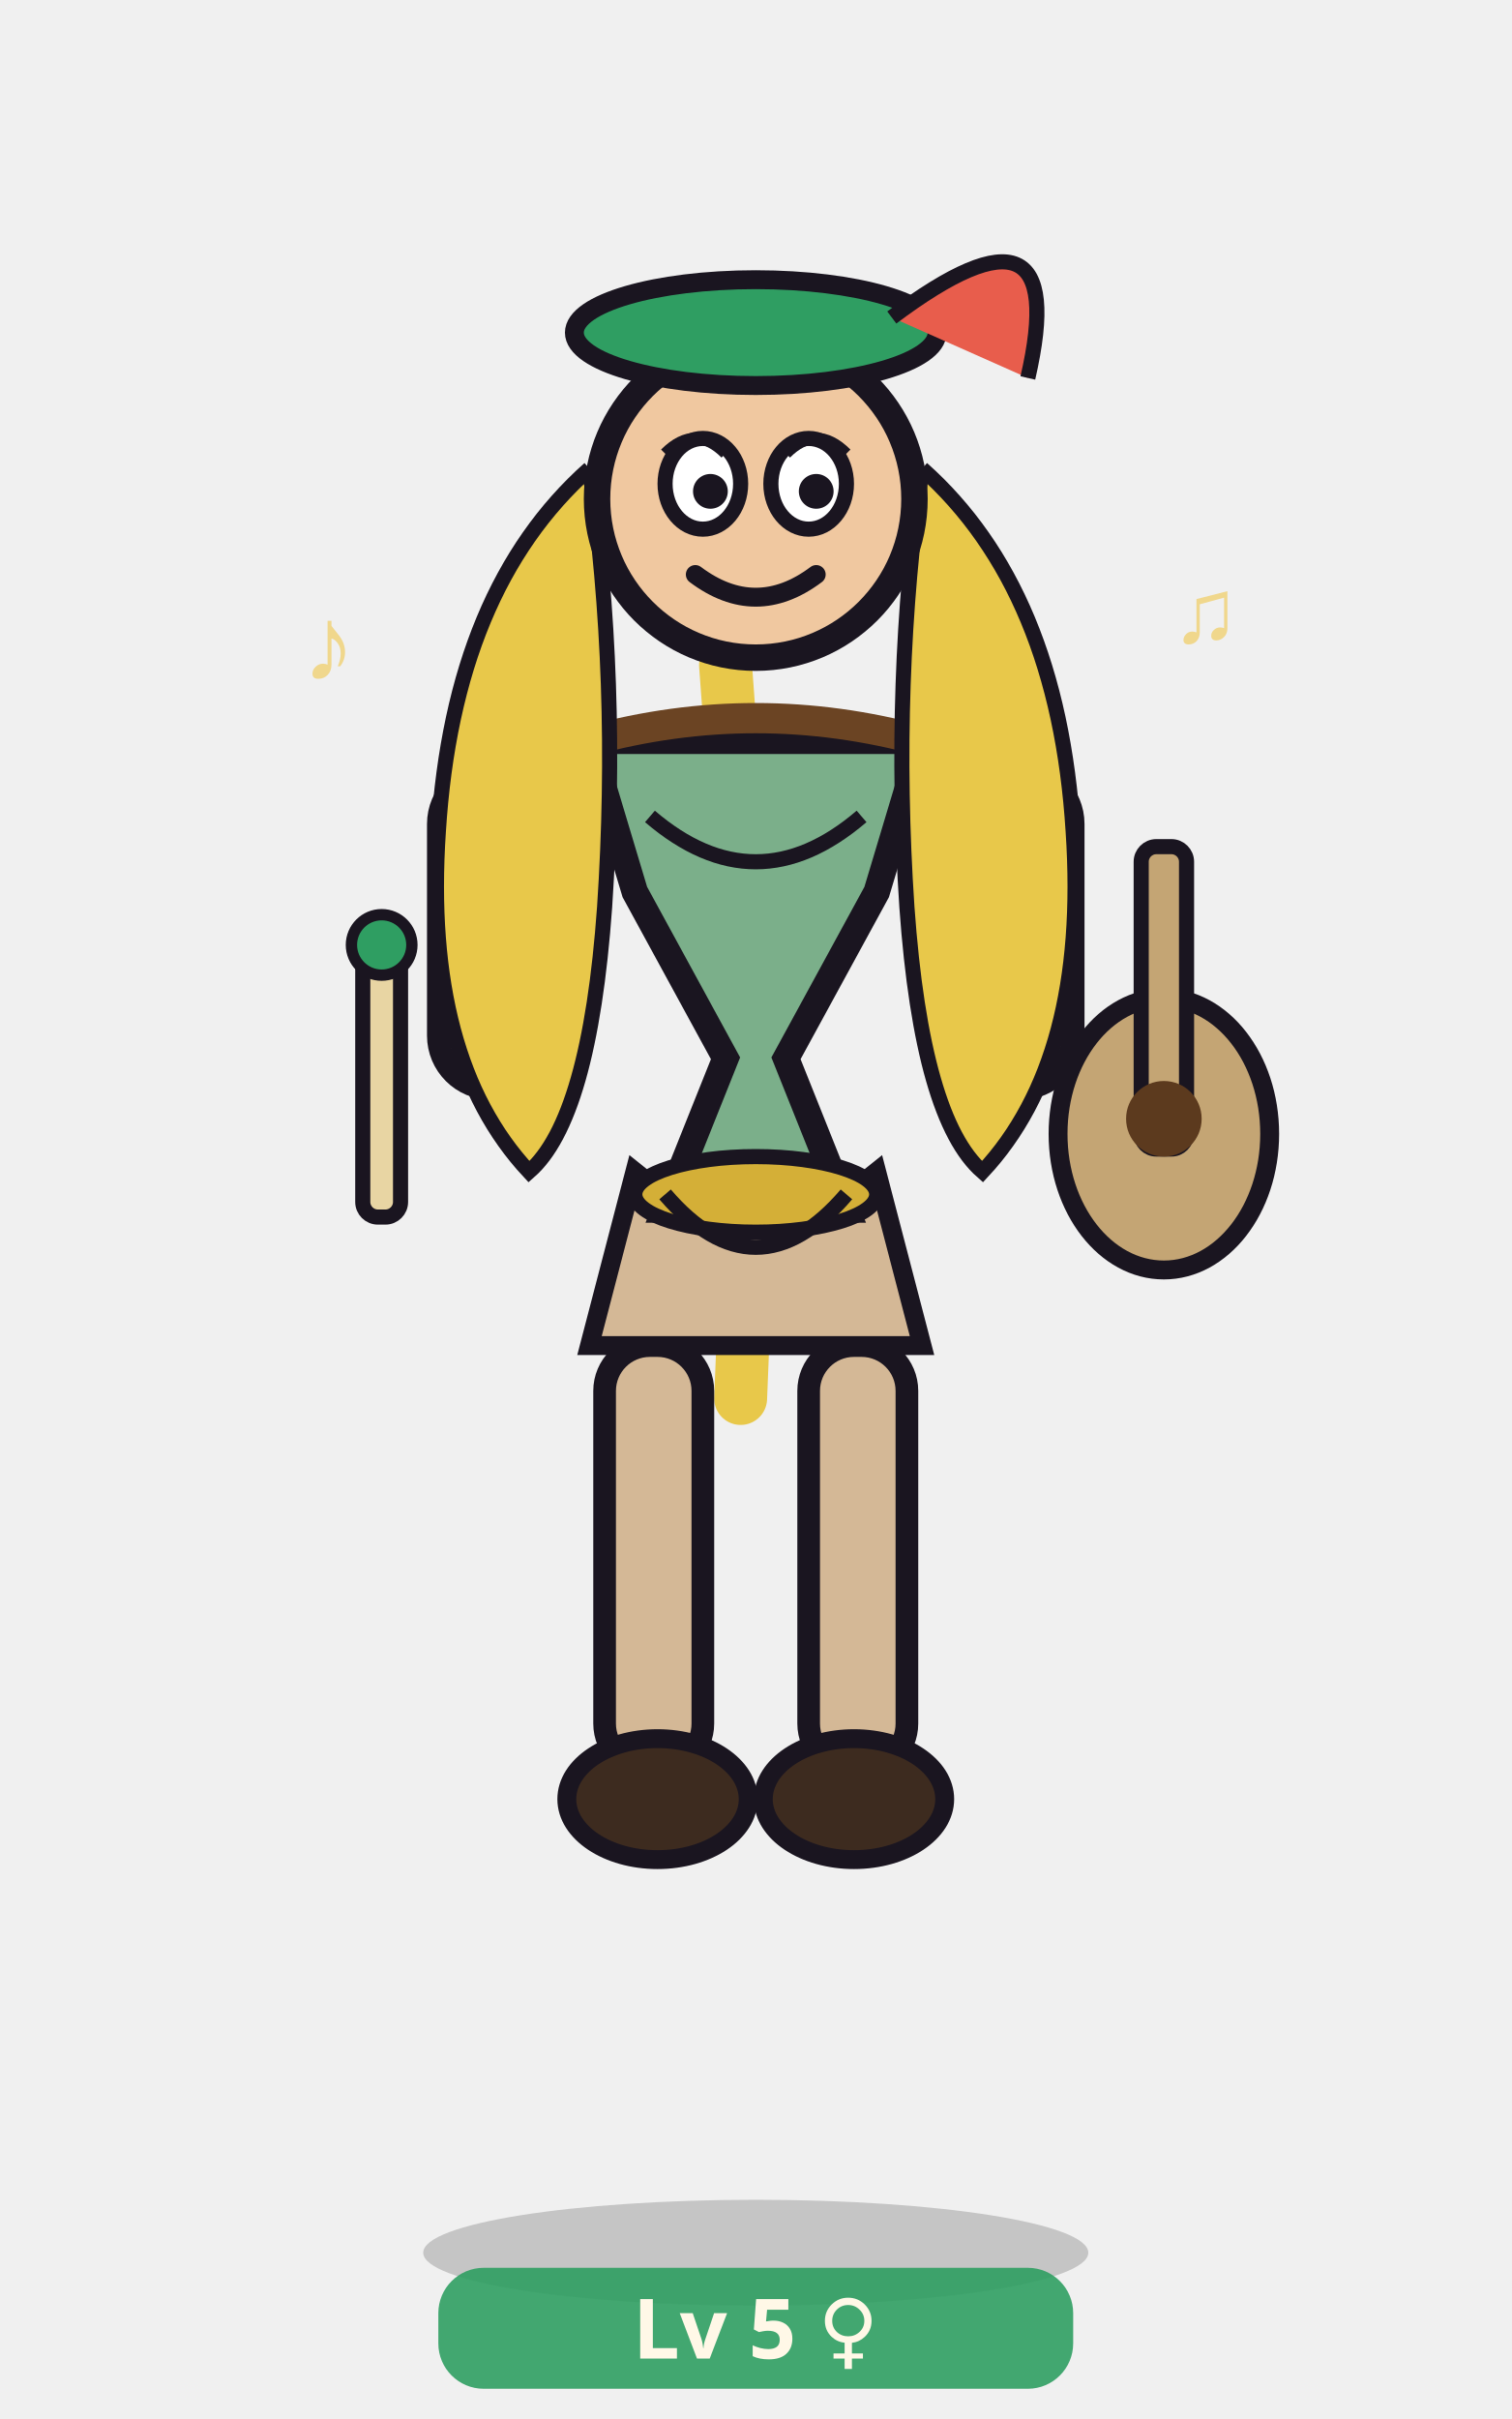
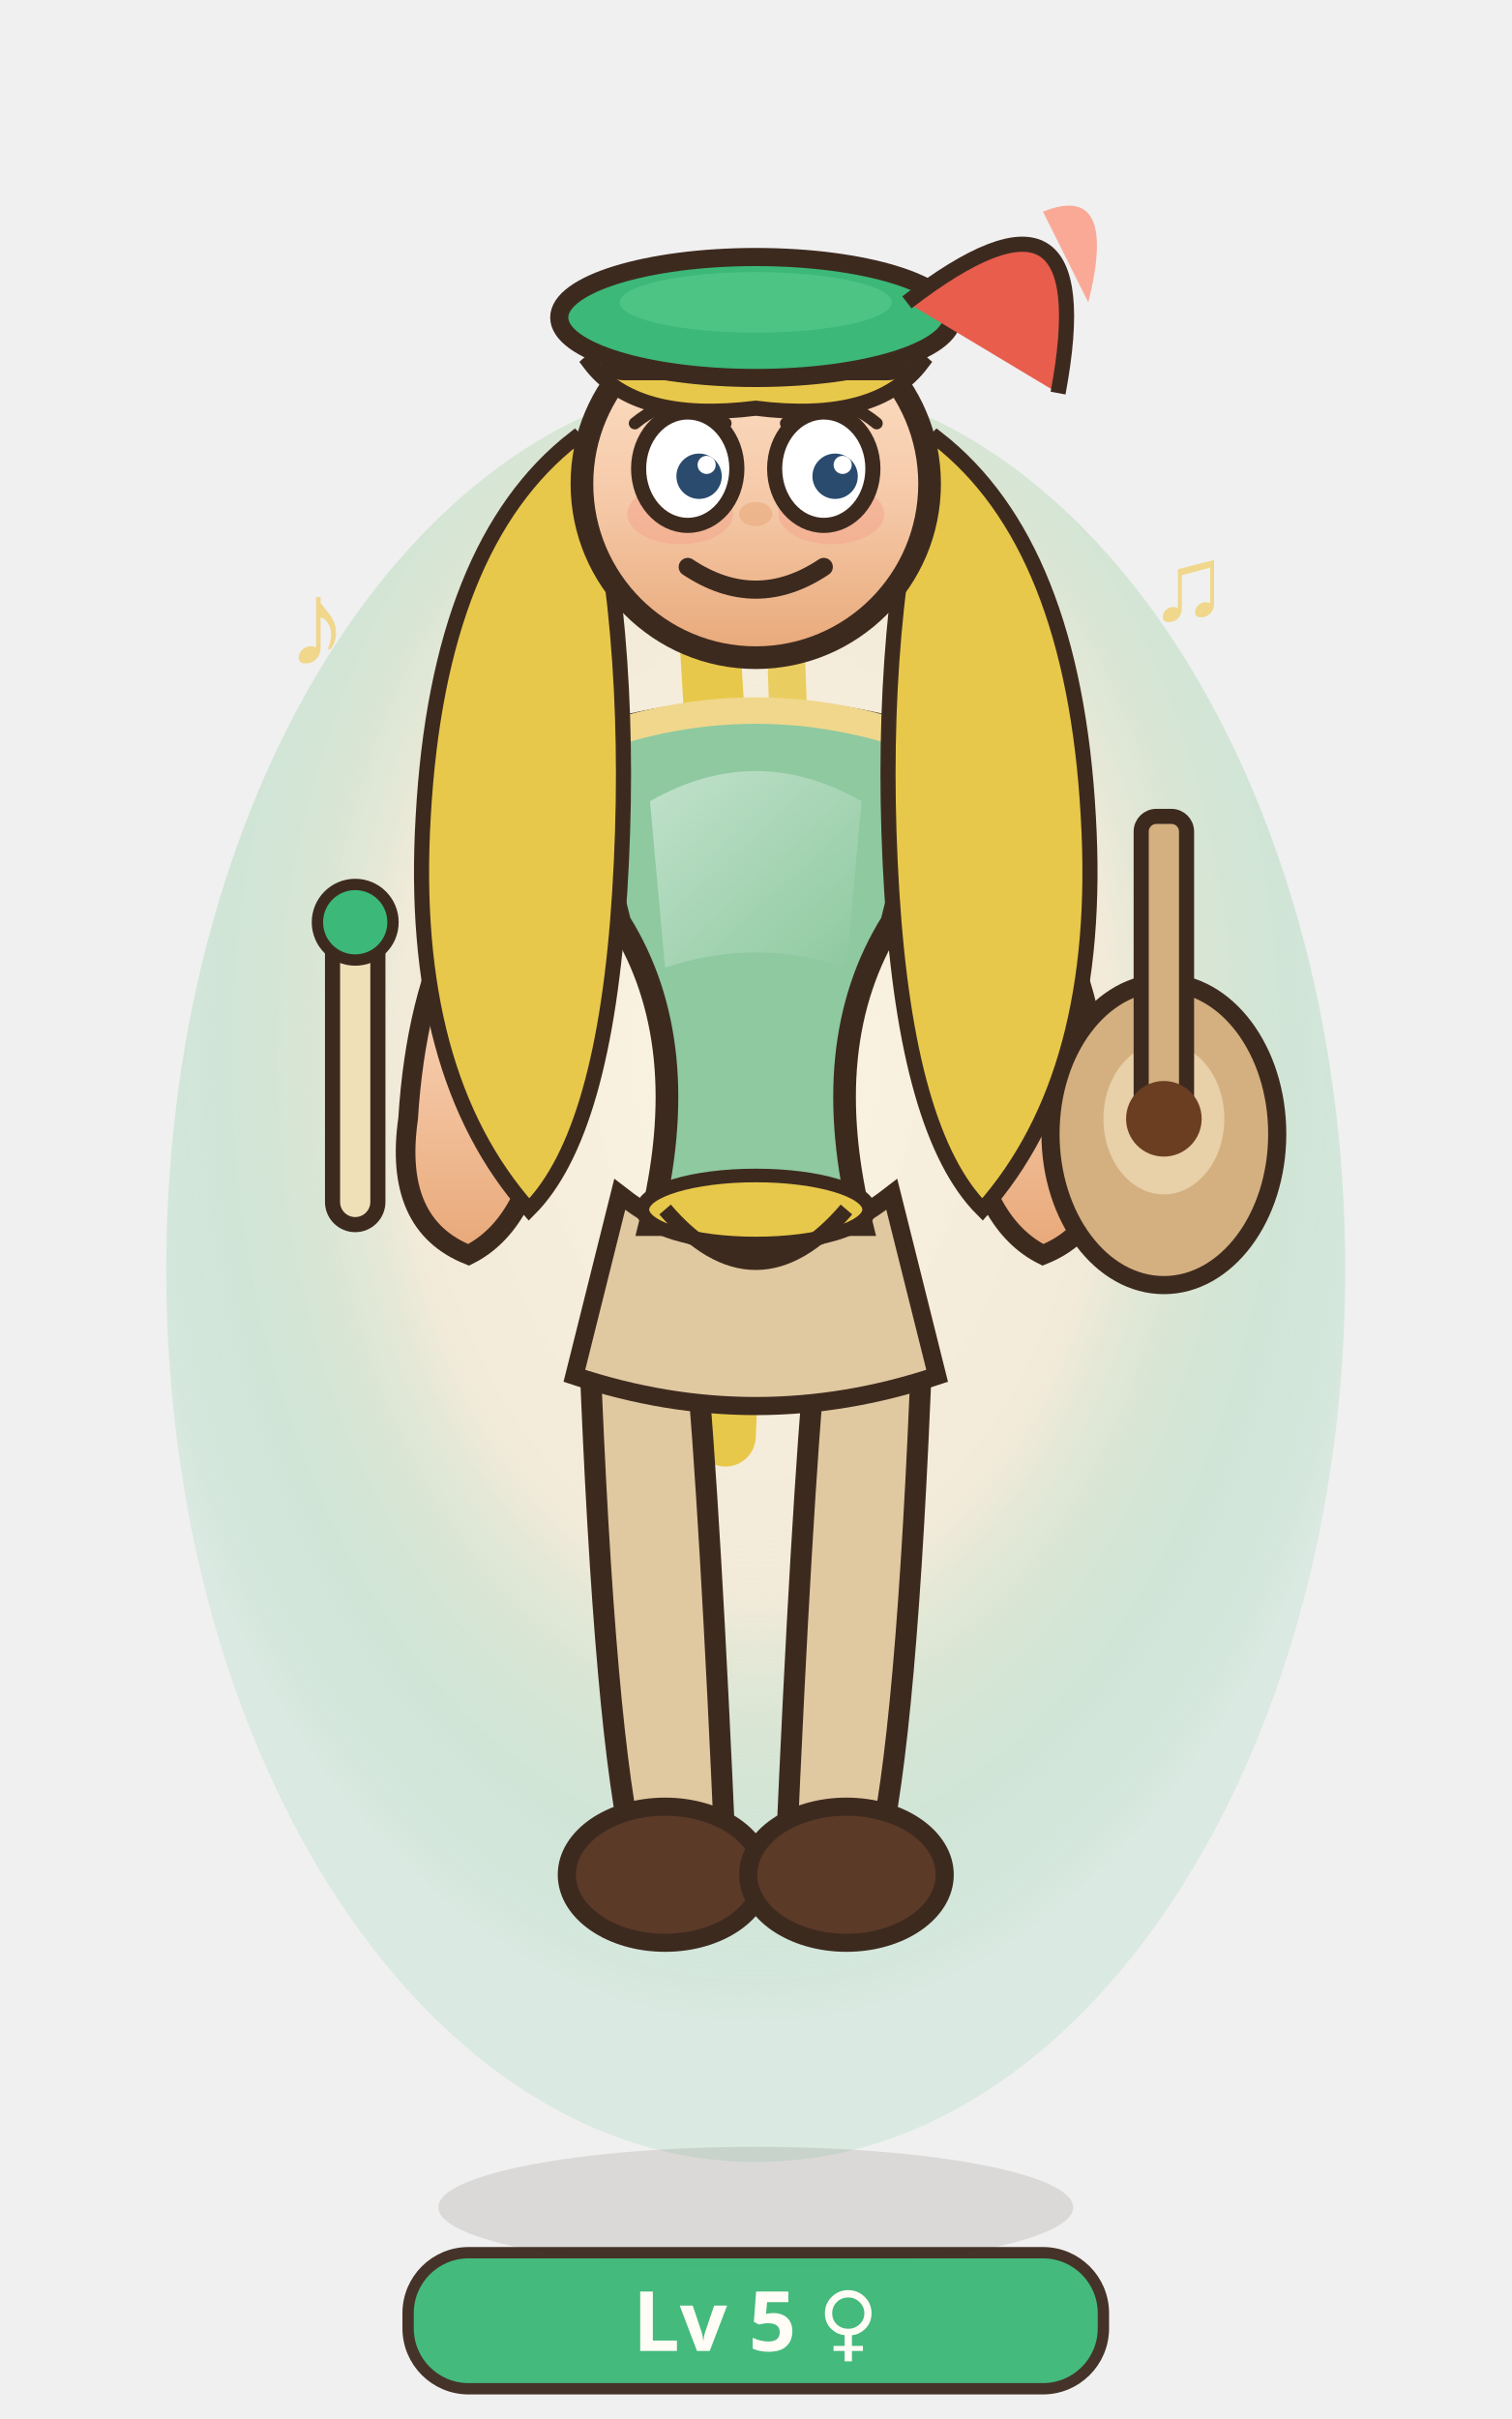
<svg xmlns="http://www.w3.org/2000/svg" viewBox="0 0 200 320" fill="none">
-   <path d="M96 88 Q100 140 98 185" fill="none" stroke="#E8C84A" stroke-width="7" stroke-linecap="round" />
-   <ellipse cx="100" cy="298" rx="44" ry="7" fill="#000" opacity="0.18" />
-   <rect x="80" y="178" width="13" height="56" rx="6" fill="#D4B896" stroke="#1a1520" stroke-width="3" />
-   <rect x="107" y="178" width="13" height="56" rx="6" fill="#D4B896" stroke="#1a1520" stroke-width="3" />
-   <ellipse cx="87" cy="238" rx="12" ry="8" fill="#3D2B1F" stroke="#1a1520" stroke-width="2.5" />
-   <ellipse cx="113" cy="238" rx="12" ry="8" fill="#3D2B1F" stroke="#1a1520" stroke-width="2.5" />
-   <path d="M84 155 Q100 168 116 155 L122 178 L78 178 Z" fill="#D4B896" stroke="#1a1520" stroke-width="2.5" />
-   <path d="M78 98 L122 98 L116 118 L104 140 L112 160 L88 160 L96 140 L84 118 Z" fill="#7BAF8A" stroke="#1a1520" stroke-width="3.5" />
-   <path d="M86 108 Q100 120 114 108" fill="#7BAF8A" stroke="#1a1520" stroke-width="2" />
-   <path d="M78 98 Q100 92 122 98" fill="none" stroke="#6B4423" stroke-width="4" stroke-linecap="round" />
-   <ellipse cx="100" cy="158" rx="16" ry="5" fill="#D4AF37" stroke="#1a1520" stroke-width="2" />
-   <rect x="58" y="102" width="14" height="42" rx="7" fill="#F0C8A0" stroke="#1a1520" stroke-width="3" />
-   <rect x="128" y="102" width="14" height="42" rx="7" fill="#F0C8A0" stroke="#1a1520" stroke-width="3" />
-   <path d="M88 158 Q100 172 112 158" fill="none" stroke="#1a1520" stroke-width="2" />
-   <g transform="translate(142,120)">
-     <ellipse cx="12" cy="30" rx="14" ry="18" fill="#C4A574" stroke="#1a1520" stroke-width="2.5" />
-     <rect x="9" y="-8" width="6" height="40" rx="2" fill="#C4A574" stroke="#1a1520" stroke-width="2" />
-     <circle cx="12" cy="28" r="5" fill="#5C3A1E" />
+   <defs>
+     <radialGradient id="bg" cx="50%" cy="38%" r="55%">
+       <stop offset="0%" stop-color="#FFF8E7" stop-opacity="0.95" />
+       <stop offset="55%" stop-color="#F5E6C8" stop-opacity="0.55" />
+       <stop offset="100%" stop-color="#3CB878" stop-opacity="0.12" />
+     </radialGradient>
+     <linearGradient id="skinG" x1="0" y1="0" x2="0" y2="1">
+       <stop offset="0%" stop-color="#FFE4CC" />
+       <stop offset="55%" stop-color="#F5C9A8" />
+       <stop offset="100%" stop-color="#E8A878" />
+     </linearGradient>
+     <linearGradient id="shine" x1="0" y1="0" x2="1" y2="1">
+       <stop offset="0%" stop-color="#fff" stop-opacity="0.45" />
+       <stop offset="100%" stop-color="#fff" stop-opacity="0" />
+     </linearGradient>
+   </defs>
+   <ellipse cx="100" cy="168" rx="78" ry="118" fill="url(#bg)" />
+   <path d="M94 86 Q98 150 96 190" fill="none" stroke="#E8C84A" stroke-width="8" stroke-linecap="round" />
+   <path d="M104 86 Q106 145 108 185" fill="none" stroke="#E8C84A" stroke-width="5" stroke-linecap="round" opacity="0.85" />
+   <ellipse cx="100" cy="292" rx="42" ry="8" fill="#3D2A1F" opacity="0.12" />
+   <path d="M78 178 Q80 230 84 246 L96 246 Q94 200 92 178 Z" fill="#E0C8A0" stroke="#3D2A1F" stroke-width="2.8" />
+   <path d="M108 178 Q106 200 104 246 L116 246 Q120 230 122 178 Z" fill="#E0C8A0" stroke="#3D2A1F" stroke-width="2.8" />
+   <ellipse cx="88" cy="248" rx="13" ry="9" fill="#5C3A28" stroke="#3D2A1F" stroke-width="2.4" />
+   <ellipse cx="112" cy="248" rx="13" ry="9" fill="#5C3A28" stroke="#3D2A1F" stroke-width="2.4" />
+   <path d="M82 158 Q100 172 118 158 L124 182 Q100 190 76 182 Z" fill="#E0C8A0" stroke="#3D2A1F" stroke-width="2.4" />
+   <path d="M76 98 Q100 90 124 98 L118 122 Q108 138 114 162 L86 162 Q92 138 82 122 Z" fill="#8EC9A0" stroke="#3D2A1F" stroke-width="3" />
+   <path d="M86 106 Q100 98 114 106 L112 128 Q100 124 88 128 Z" fill="url(#shine)" />
+   <path d="M78 98 Q100 90 122 98" fill="none" stroke="#F0D78C" stroke-width="3.5" stroke-linecap="round" />
+   <ellipse cx="100" cy="160" rx="15" ry="4.5" fill="#E8C84A" stroke="#3D2A1F" stroke-width="1.8" />
+   <path d="M76 106 Q56 116 54 148 Q52 162 62 166 Q70 162 72 148 Q74 124 80 114 Z" fill="url(#skinG)" stroke="#3D2A1F" stroke-width="2.6" />
+   <path d="M124 106 Q144 116 146 148 Q148 162 138 166 Q130 162 128 148 Q126 124 120 114 Z" fill="url(#skinG)" stroke="#3D2A1F" stroke-width="2.6" />
+   <path d="M88 160 Q100 174 112 160" fill="none" stroke="#3D2A1F" stroke-width="2" />
+   <g transform="translate(140,118)">
+     <ellipse cx="14" cy="32" rx="15" ry="20" fill="#D4B080" stroke="#3D2A1F" stroke-width="2.4" />
+     <ellipse cx="14" cy="30" rx="8" ry="10" fill="#E8D0A8" />
+     <rect x="11" y="-10" width="6" height="42" rx="2" fill="#D4B080" stroke="#3D2A1F" stroke-width="2" />
+     <circle cx="14" cy="30" r="5" fill="#6B3E22" />
  </g>
-   <g transform="translate(48,125)">
-     <rect x="0" y="0" width="5" height="36" rx="2" fill="#E8D5A3" stroke="#1a1520" stroke-width="2" />
-     <circle cx="2.5" cy="0" r="4" fill="#2F9E62" stroke="#1a1520" stroke-width="1.5" />
+   <g transform="translate(44,122)">
+     <rect x="0" y="0" width="6" height="40" rx="3" fill="#F0E0B8" stroke="#3D2A1F" stroke-width="2" />
+     <circle cx="3" cy="0" r="5" fill="#3CB878" stroke="#3D2A1F" stroke-width="1.5" />
  </g>
-   <text x="40" y="90" font-size="14" fill="#F0D78C">♪</text>
-   <text x="155" y="85" font-size="12" fill="#F0D78C">♫</text>
-   <path d="M78 62 Q60 78 58 110 Q56 140 70 155 Q78 148 80 120 Q82 90 78 62" fill="#E8C84A" stroke="#1a1520" stroke-width="2" />
-   <path d="M122 62 Q140 78 142 110 Q144 140 130 155 Q122 148 120 120 Q118 90 122 62" fill="#E8C84A" stroke="#1a1520" stroke-width="2" />
-   <circle cx="100" cy="66" r="21" fill="#F0C8A0" stroke="#1a1520" stroke-width="3.5" />
-   <ellipse cx="93" cy="64" rx="5" ry="6" fill="#fff" stroke="#1a1520" stroke-width="2" />
-   <ellipse cx="107" cy="64" rx="5" ry="6" fill="#fff" stroke="#1a1520" stroke-width="2" />
-   <circle cx="94" cy="65" r="2.3" fill="#1a1520" />
-   <circle cx="108" cy="65" r="2.3" fill="#1a1520" />
-   <path d="M88 60 Q92 56 96 60" stroke="#1a1520" stroke-width="1.5" fill="none" />
-   <path d="M104 60 Q108 56 112 60" stroke="#1a1520" stroke-width="1.5" fill="none" />
-   <path d="M92 76 Q100 82 108 76" stroke="#1a1520" stroke-width="2.5" fill="none" stroke-linecap="round" />
-   <path d="M84 44 Q100 34 116 44 Q110 48 100 46 Q90 48 84 44" fill="#E8C84A" stroke="#1a1520" stroke-width="2" />
-   <rect x="82" y="44" width="36" height="5" rx="2.5" fill="#2F9E62" stroke="#1a1520" stroke-width="1.8" />
-   <circle cx="100" cy="46.5" r="2.8" fill="#E85D4C" stroke="#1a1520" stroke-width="1.4" />
-   <ellipse cx="100" cy="44" rx="24" ry="7" fill="#2F9E62" stroke="#1a1520" stroke-width="2.5" />
-   <path d="M118 42 Q142 24 136 50" fill="#E85D4C" stroke="#1a1520" stroke-width="2" />
-   <rect x="58" y="300" width="84" height="16" rx="6" fill="#2F9E62" opacity="0.9" />
-   <text x="100" y="312" text-anchor="middle" font-family="Verdana, sans-serif" font-size="11" font-weight="700" fill="#FFF8E7">Lv 5 ♀</text>
+   <text x="38" y="88" font-size="16" fill="#F0D78C">♪</text>
+   <text x="152" y="82" font-size="14" fill="#F0D78C">♫</text>
+   <path d="M76 58 Q58 72 56 108 Q54 142 70 160 Q80 150 82 118 Q84 86 78 60 Z" fill="#E8C84A" stroke="#3D2A1F" stroke-width="2" />
+   <path d="M124 58 Q142 72 144 108 Q146 142 130 160 Q120 150 118 118 Q116 86 122 60 Z" fill="#E8C84A" stroke="#3D2A1F" stroke-width="2" />
+   <circle cx="100" cy="64" r="23" fill="url(#skinG)" stroke="#3D2A1F" stroke-width="3" />
+   <ellipse cx="90" cy="68" rx="7" ry="4" fill="#F4A08A" opacity="0.45" />
+   <ellipse cx="110" cy="68" rx="7" ry="4" fill="#F4A08A" opacity="0.45" />
+   <ellipse cx="91" cy="62" rx="6.5" ry="7.5" fill="#fff" stroke="#3D2A1F" stroke-width="2" />
+   <ellipse cx="109" cy="62" rx="6.5" ry="7.5" fill="#fff" stroke="#3D2A1F" stroke-width="2" />
+   <circle cx="92.5" cy="63" r="3" fill="#2A4A6E" />
+   <circle cx="110.5" cy="63" r="3" fill="#2A4A6E" />
+   <circle cx="93.5" cy="61.5" r="1.2" fill="#fff" />
+   <circle cx="111.5" cy="61.5" r="1.2" fill="#fff" />
+   <path d="M84 56 Q90 51 96 56" stroke="#3D2A1F" stroke-width="1.6" fill="none" stroke-linecap="round" />
+   <path d="M104 56 Q110 51 116 56" stroke="#3D2A1F" stroke-width="1.6" fill="none" stroke-linecap="round" />
+   <ellipse cx="100" cy="68" rx="2.2" ry="1.6" fill="#E8A878" opacity="0.55" />
+   <path d="M91 75 Q100 81 109 75" stroke="#3D2A1F" stroke-width="2.4" fill="none" stroke-linecap="round" />
+   <path d="M78 48 Q100 28 122 48 Q116 56 100 54 Q84 56 78 48 Z" fill="#E8C84A" stroke="#3D2A1F" stroke-width="2" />
+   <path d="M82 42 Q100 34 118 42" fill="none" stroke="#E8C84A" stroke-width="6" stroke-linecap="round" opacity="0.7" />
+   <rect x="80" y="44" width="40" height="5.5" rx="2.5" fill="#3CB878" stroke="#3D2A1F" stroke-width="1.6" />
+   <circle cx="100" cy="46.5" r="3" fill="#E85D4C" stroke="#3D2A1F" stroke-width="1.3" />
+   <ellipse cx="100" cy="42" rx="26" ry="8" fill="#3CB878" stroke="#3D2A1F" stroke-width="2.4" />
+   <ellipse cx="100" cy="40" rx="18" ry="4" fill="#5FD090" opacity="0.5" />
+   <path d="M120 40 Q146 20 140 52" fill="#E85D4C" stroke="#3D2A1F" stroke-width="2" />
+   <path d="M138 28 Q148 24 144 40" fill="#FF8A70" opacity="0.7" />
+   <rect x="54" y="298" width="92" height="18" rx="8" fill="#3CB878" stroke="#3D2A1F" stroke-width="1.5" opacity="0.95" />
+   <text x="100" y="311" text-anchor="middle" font-family="Verdana, sans-serif" font-size="11" font-weight="700" fill="#FFFDF5">Lv 5 ♀</text>
</svg>
